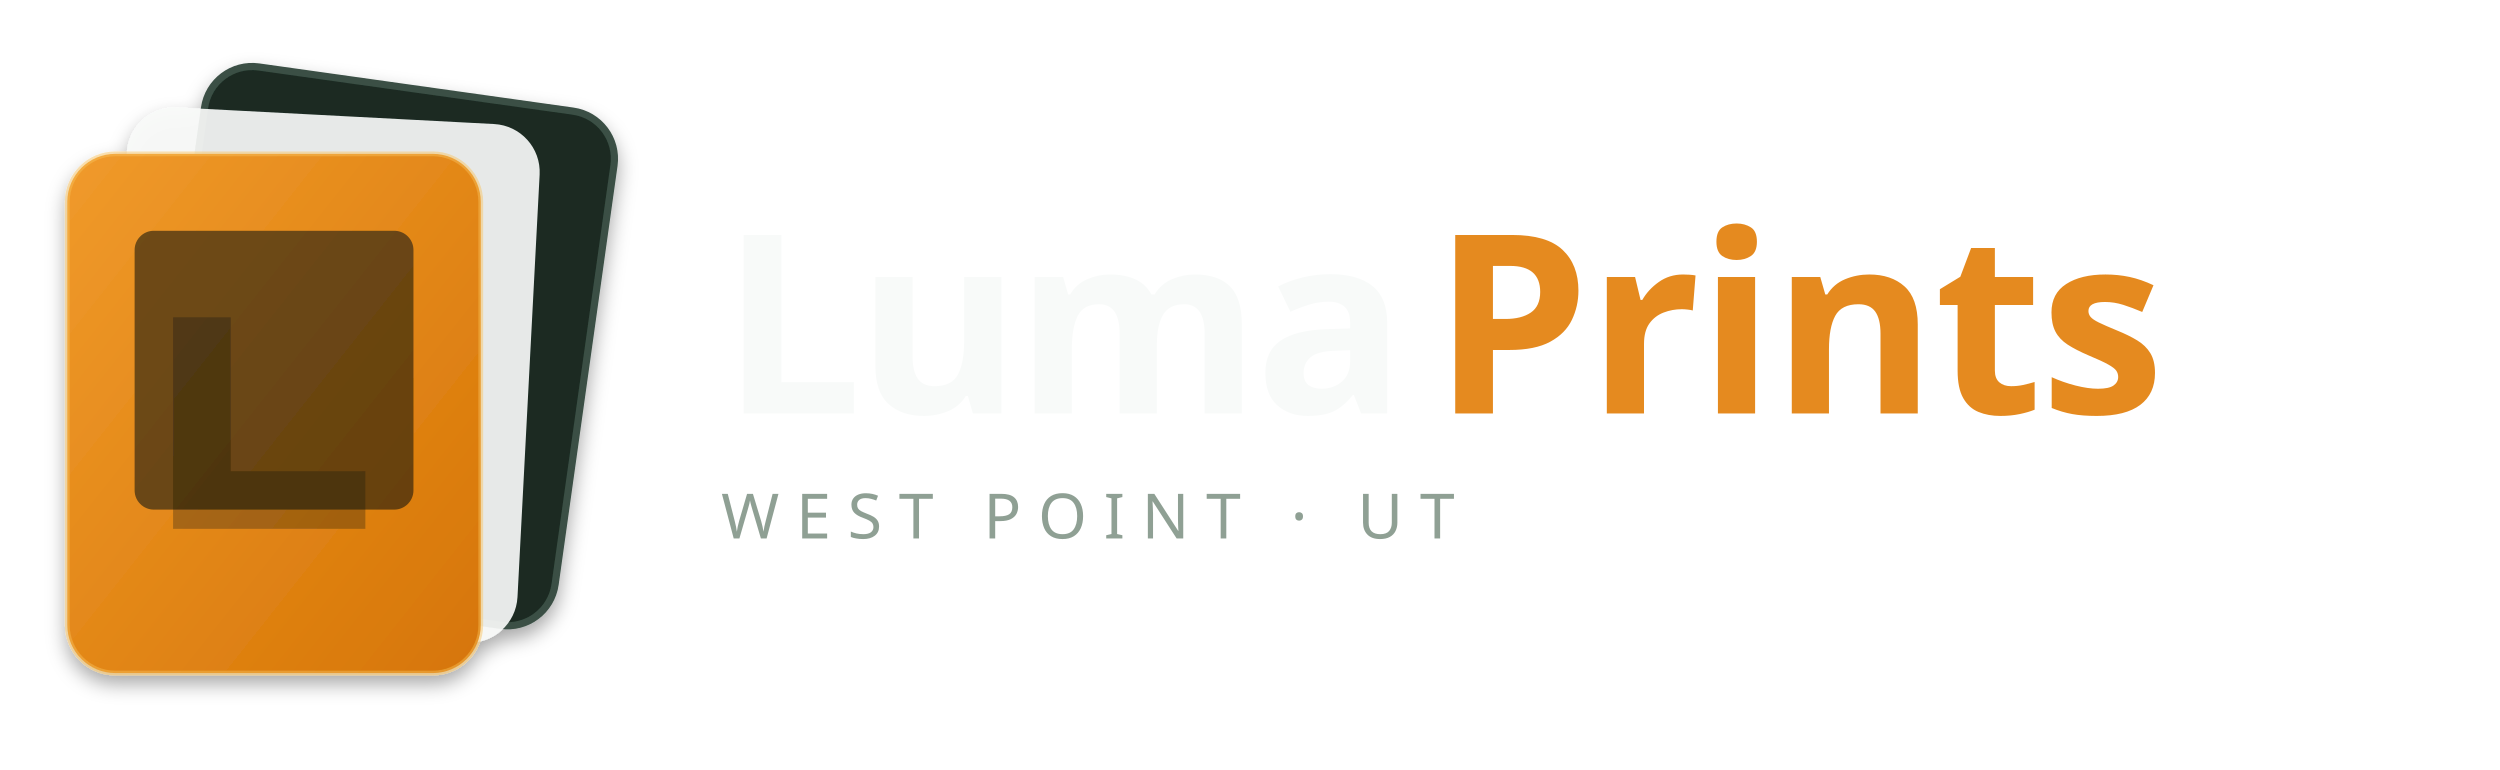
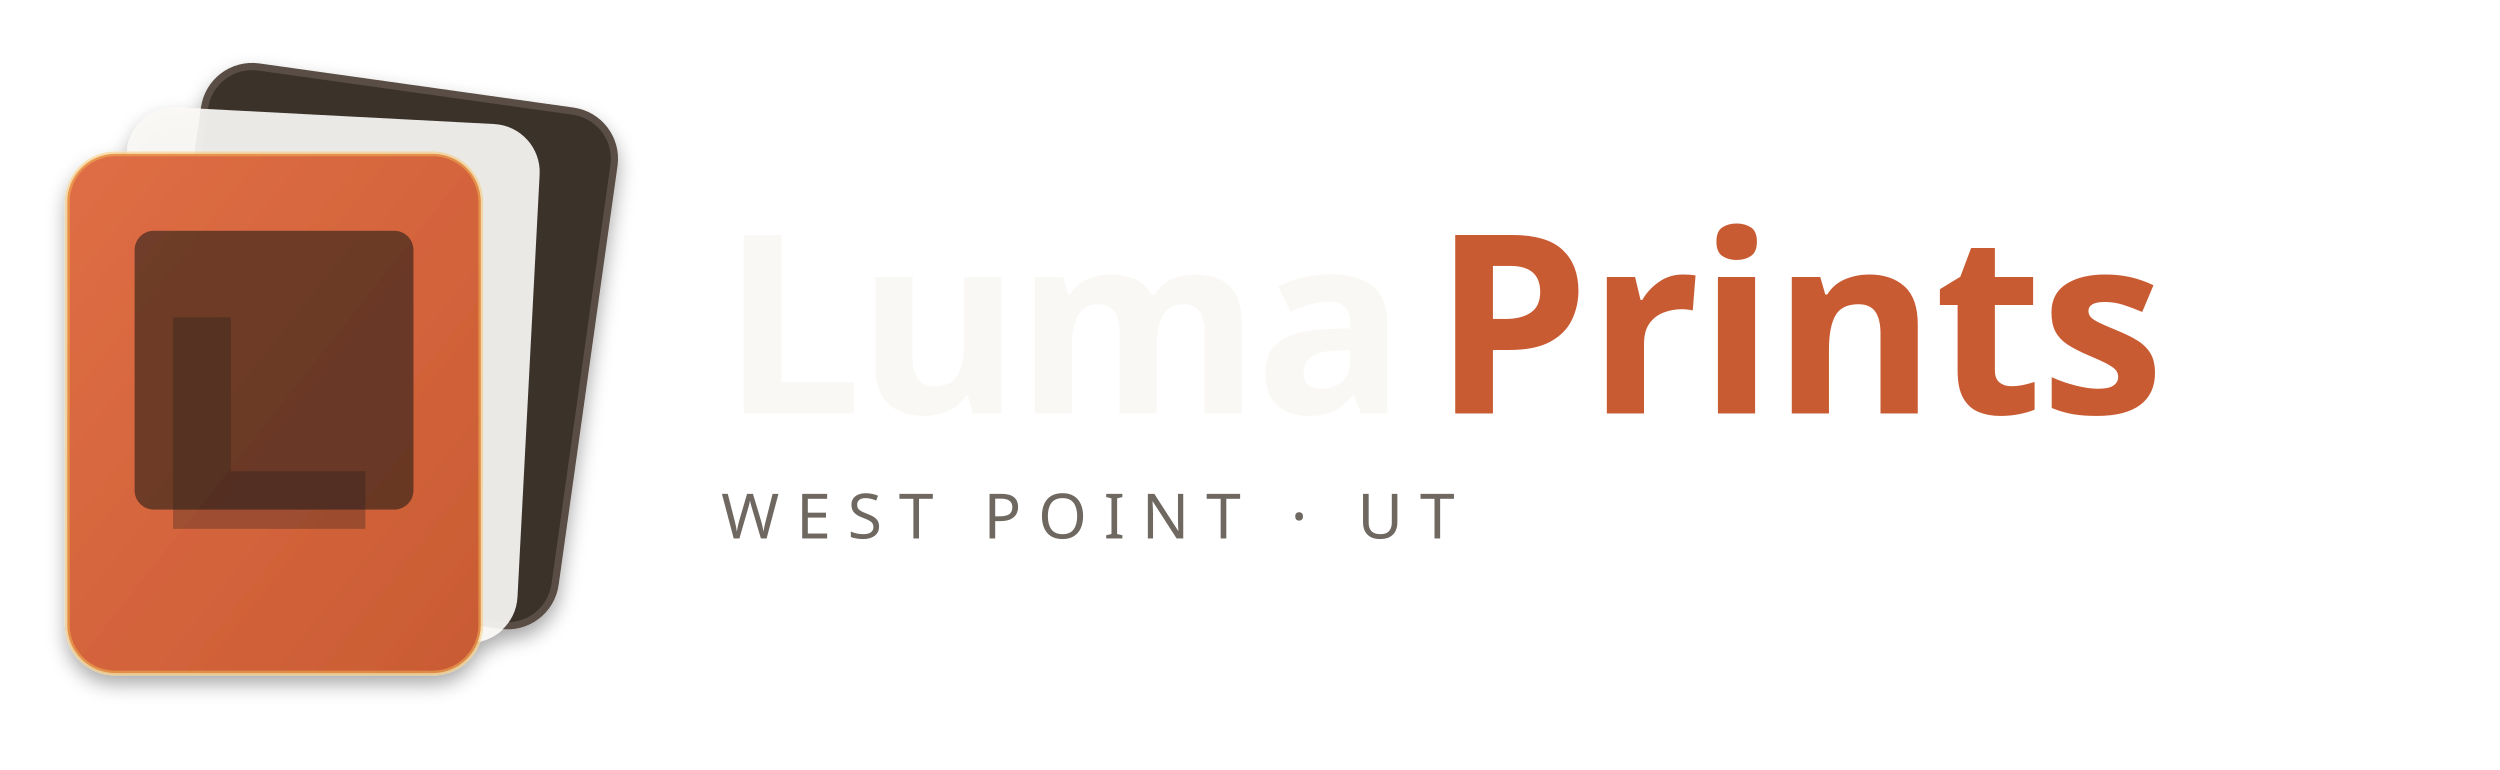
<svg xmlns="http://www.w3.org/2000/svg" viewBox="0 0 520 160" role="img" aria-label="Luma Prints — Stacked Sheets">
  <defs>
    <linearGradient id="brass02" x1="0%" y1="0%" x2="100%" y2="100%">
-       <stop offset="0%" stop-color="#F09A2B" />
-       <stop offset="100%" stop-color="#D67506" />
+       <stop offset="0%" stop-color="#DF6E45" />
+       <stop offset="100%" stop-color="#C95B33" />
    </linearGradient>
    <filter id="softShadow02" x="-20%" y="-20%" width="140%" height="140%">
      <feDropShadow dx="0" dy="2" stdDeviation="2" flood-color="#000" flood-opacity="0.35" />
    </filter>
  </defs>
  <g transform="translate(14,18)" filter="url(#softShadow02)">
-     <rect x="22" y="0" width="86" height="108" rx="10" ry="10" fill="#1A2A22" stroke="#3A4F44" stroke-width="1.5" transform="rotate(8 65 54)" />
-     <rect x="10" y="6" width="86" height="108" rx="10" ry="10" fill="#F8FAF9" opacity="0.92" transform="rotate(3 53 60)" />
+     <rect x="22" y="0" width="86" height="108" rx="10" ry="10" fill="#3A322C" stroke="#5A4E44" stroke-width="1.5" transform="rotate(8 65 54)" />
+     <rect x="10" y="6" width="86" height="108" rx="10" ry="10" fill="#FAF8F5" opacity="0.92" transform="rotate(3 53 60)" />
    <rect x="0" y="14" width="86" height="108" rx="10" ry="10" fill="url(#brass02)" />
-     <rect x="14" y="30" width="58" height="58" rx="4" ry="4" fill="#070F0C" opacity="0.55" />
-     <path d="M22 92 V48 H34 V80 H62 V92 Z" fill="#070F0C" opacity="0.28" />
+     <rect x="14" y="30" width="58" height="58" rx="4" ry="4" fill="#161514" opacity="0.55" />
+     <path d="M22 92 V48 H34 V80 H62 V92 Z" fill="#161514" opacity="0.28" />
    <rect x="0" y="14" width="86" height="108" rx="10" ry="10" fill="none" stroke="#F8C15A" stroke-width="1" opacity="0.45" />
  </g>
  <g transform="translate(150,48)">
-     <text x="0" y="38" font-family="'Plus Jakarta Sans', system-ui, sans-serif" font-weight="800" font-size="52" letter-spacing="-1.2" fill="#F8FAF9">Luma</text>
-     <text x="148" y="38" font-family="'Plus Jakarta Sans', system-ui, sans-serif" font-weight="700" font-size="52" letter-spacing="-0.5" fill="#E58A1F">Prints</text>
-     <text x="0" y="64" font-family="'Plus Jakarta Sans', system-ui, sans-serif" font-weight="500" font-size="13" letter-spacing="3.5" fill="#8FA094">WEST POINT · UT</text>
+     <text x="0" y="38" font-family="'Barlow Condensed', 'Manrope', system-ui, sans-serif" font-weight="800" font-size="52" letter-spacing="-1.2" fill="#FAF8F5">Luma</text>
+     <text x="148" y="38" font-family="'Barlow Condensed', 'Manrope', system-ui, sans-serif" font-weight="700" font-size="52" letter-spacing="-0.5" fill="#C95B33">Prints</text>
+     <text x="0" y="64" font-family="'Barlow Condensed', 'Manrope', system-ui, sans-serif" font-weight="500" font-size="13" letter-spacing="3.5" fill="#6E6861">WEST POINT · UT</text>
  </g>
</svg>
